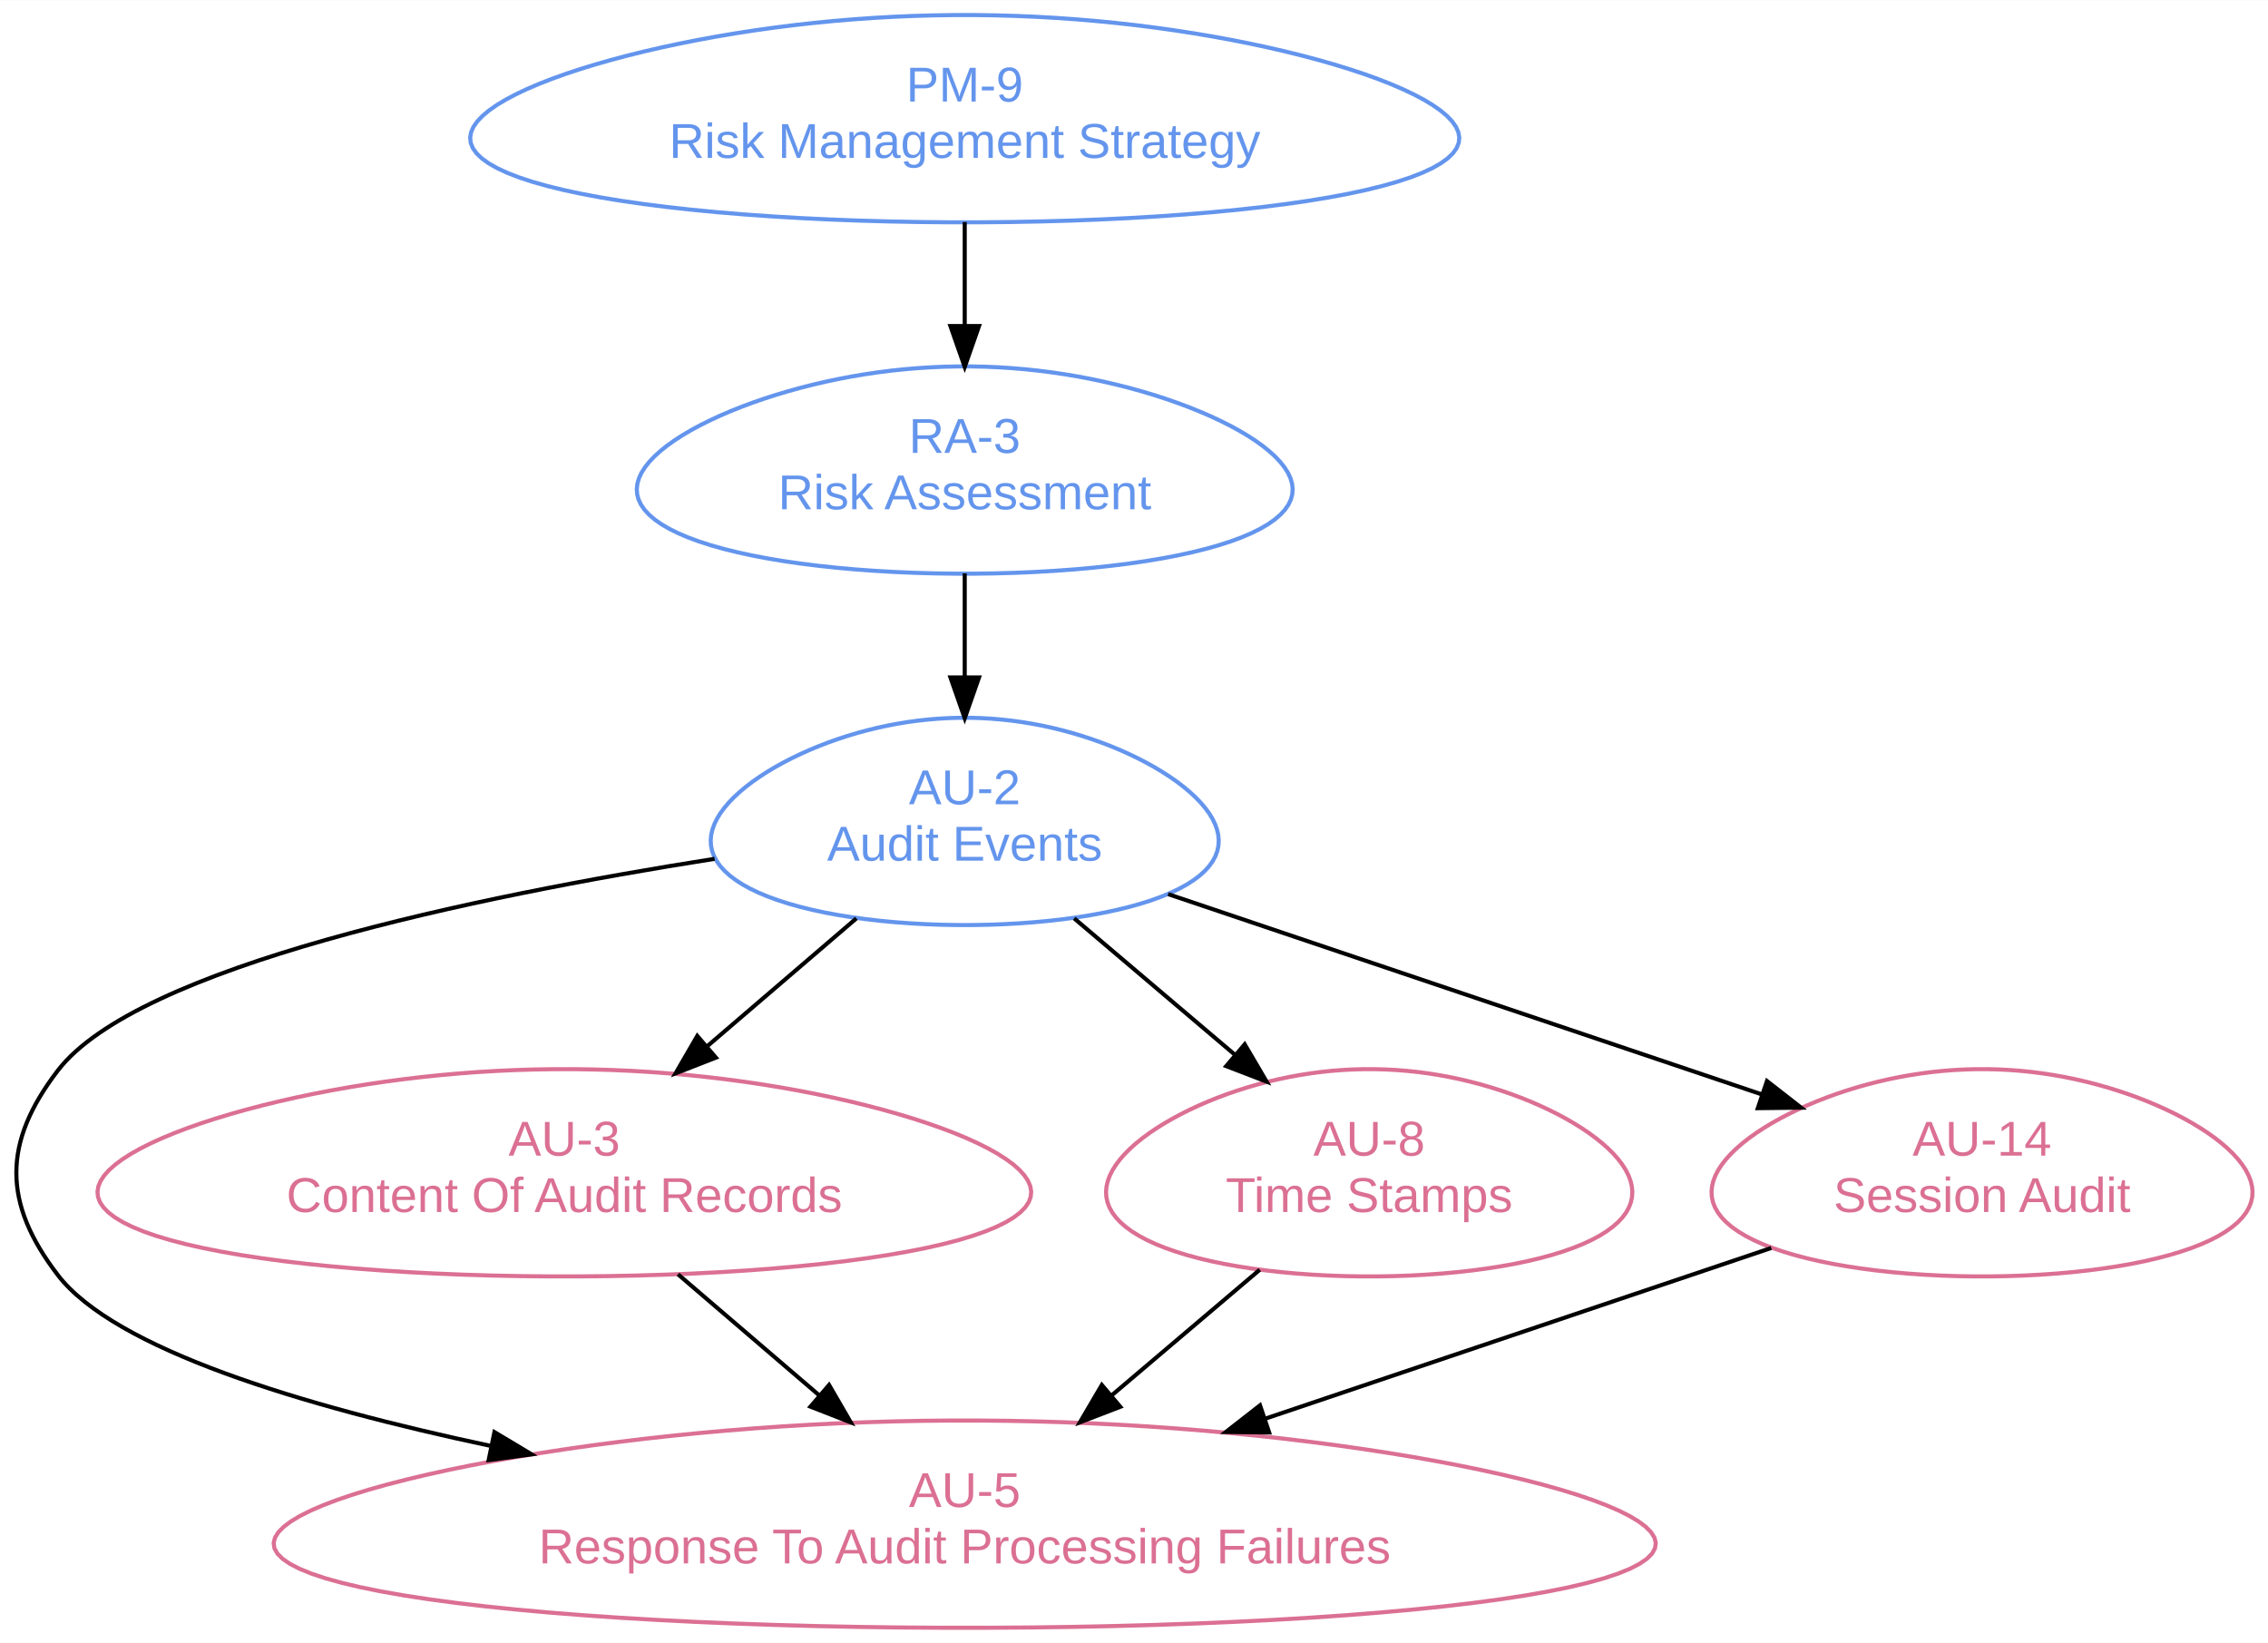
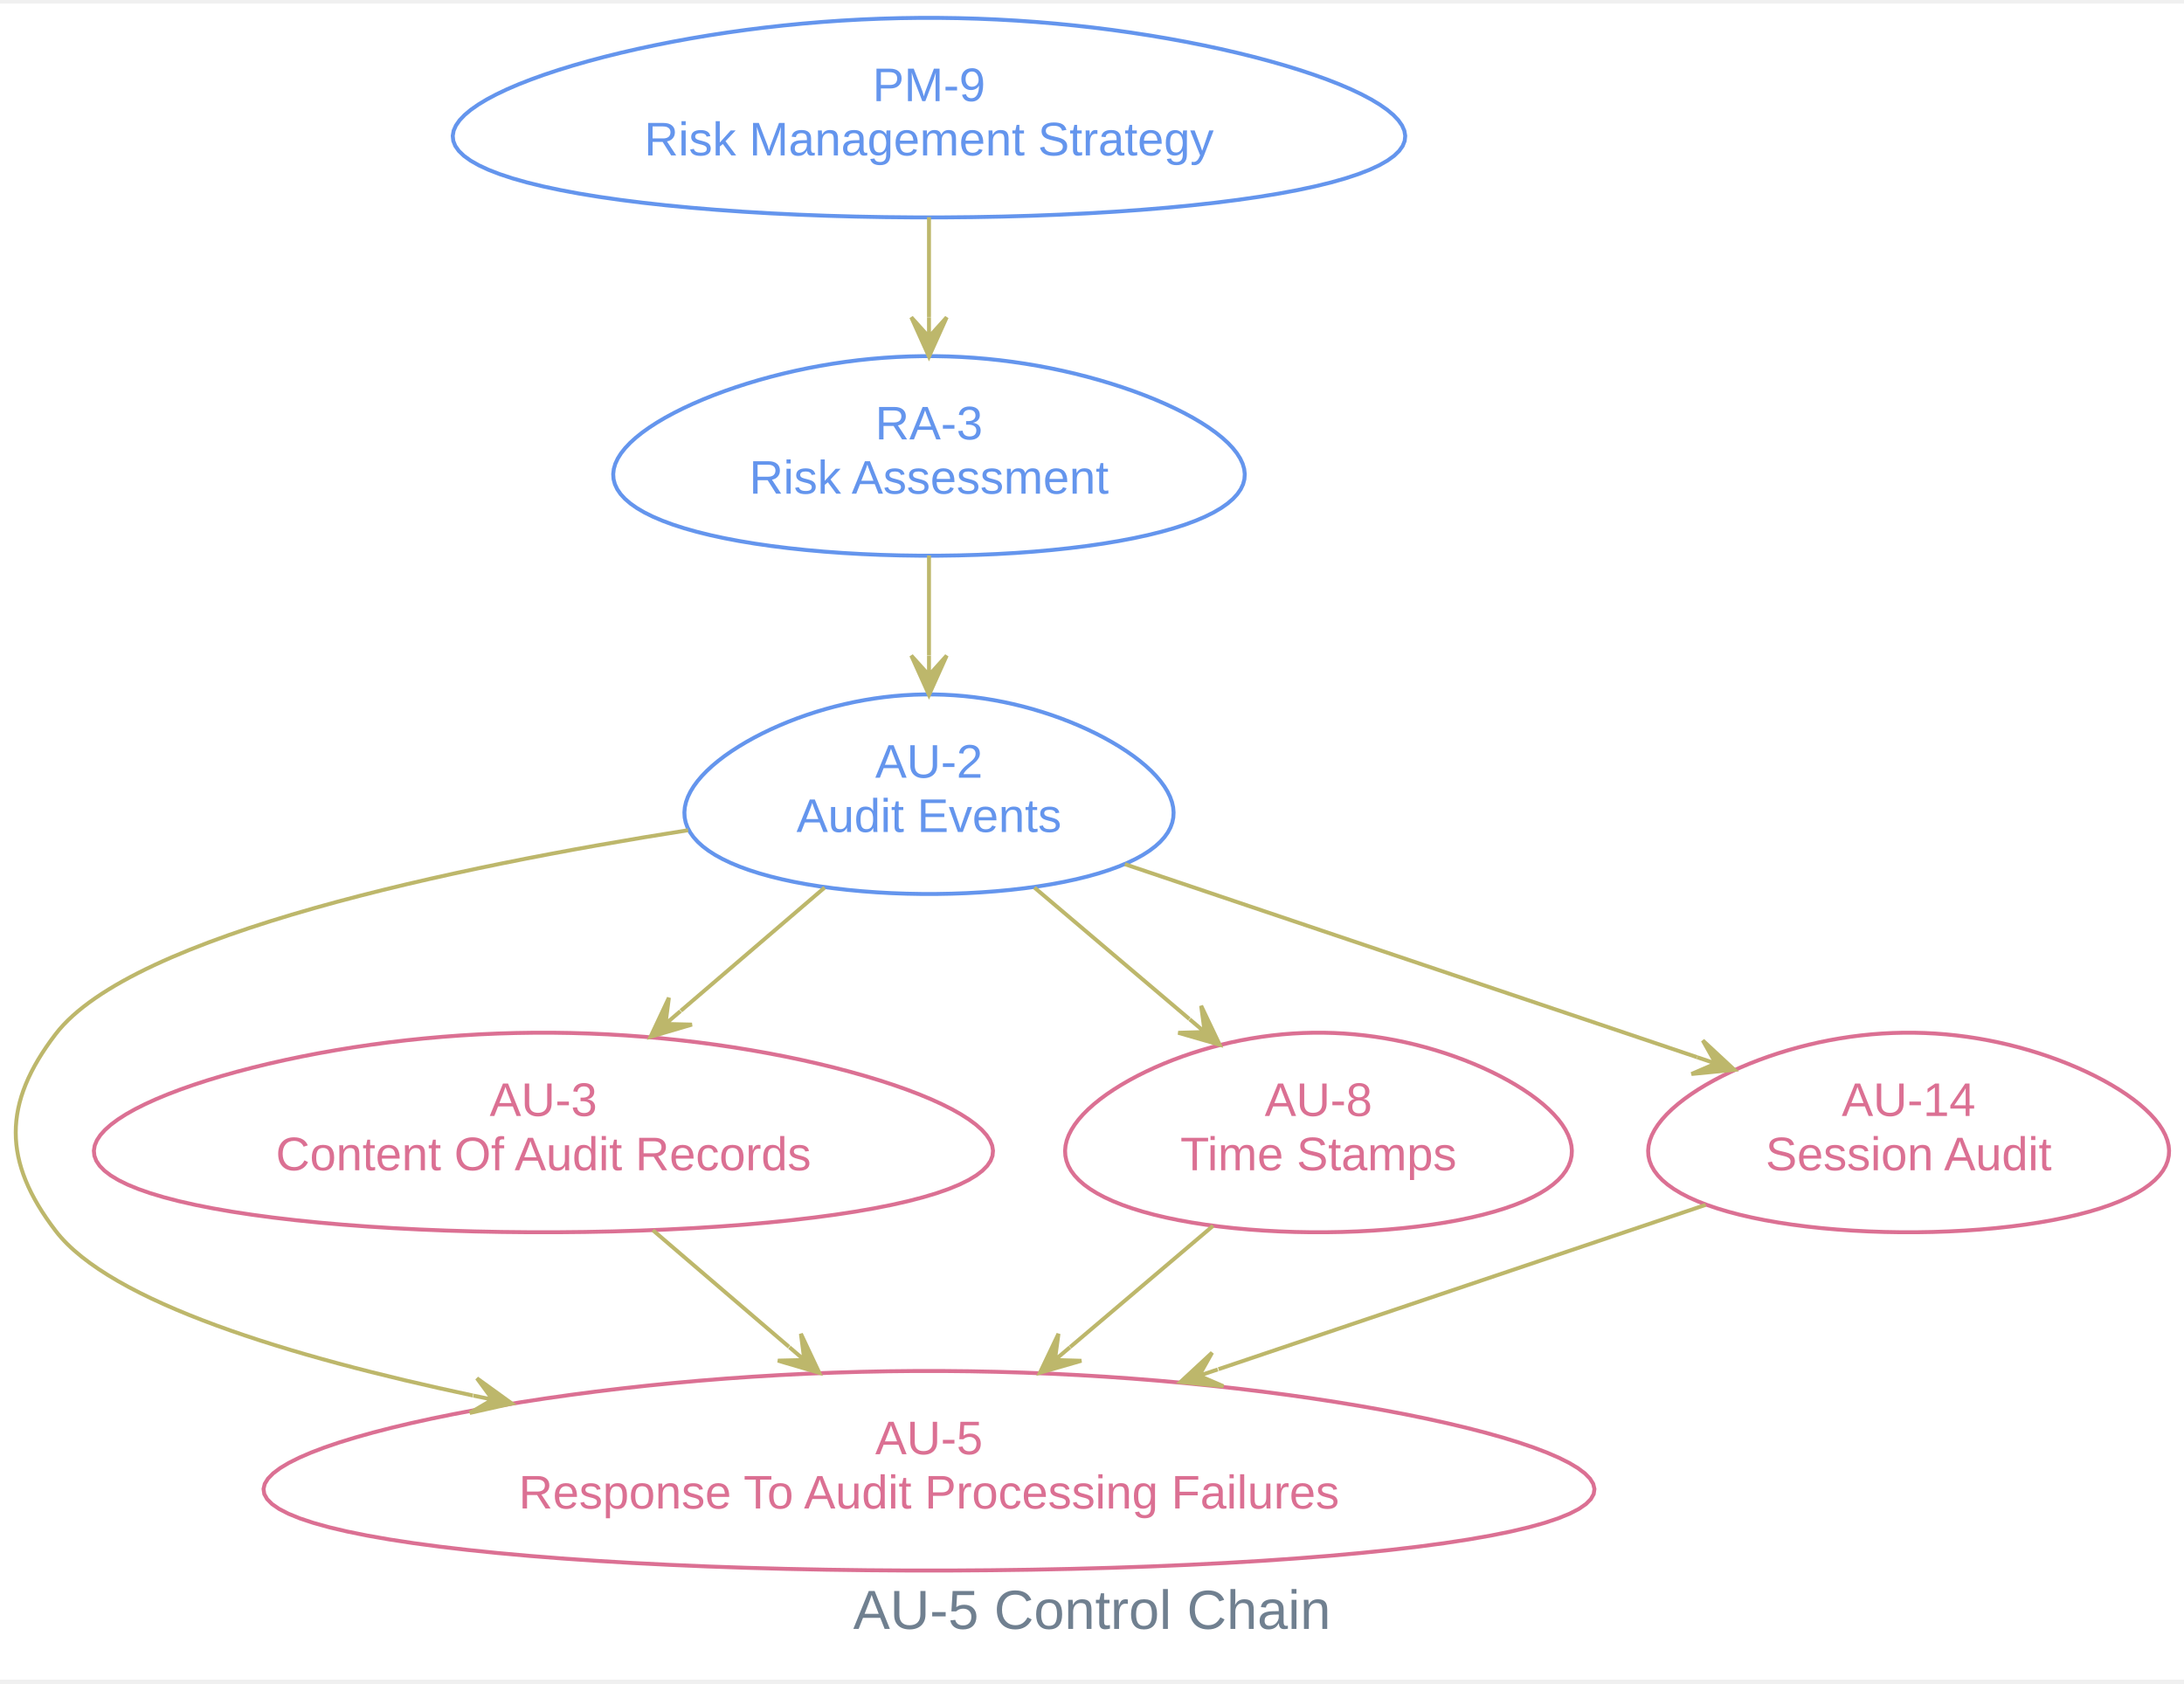
- <svg xmlns="http://www.w3.org/2000/svg" xmlns:xlink="http://www.w3.org/1999/xlink" width="555pt" height="402pt" viewBox="0.00 0.00 555.13 402.00">
-   <g id="graph0" class="graph" transform="scale(1 1) rotate(0) translate(4 398)">
-     <polygon fill="white" stroke="none" points="-4,4 -4,-398 551.132,-398 551.132,4 -4,4" />
+ <svg xmlns="http://www.w3.org/2000/svg" xmlns:xlink="http://www.w3.org/1999/xlink" width="144pt" height="111pt" viewBox="0.00 0.00 144.00 110.53">
+   <g id="graph0" class="graph" transform="scale(0.259398 0.259398) rotate(0) translate(4 422.099)">
+     <polygon fill="white" stroke="none" points="-4,4 -4,-422.099 551.132,-422.099 551.132,4 -4,4" />
+     <text text-anchor="middle" x="273.566" y="-8.899" font-family="Arial" font-size="14.00" fill="slategray">AU-5 Control Chain</text>
    <g id="node1" class="node">
      <g id="a_node1">
        <a xlink:href="/control?id=AU-5" xlink:title="(AU-5) Response To Audit Processing Failures">
-           <polygon fill="none" stroke="palevioletred" points="247.784,0.292 258.147,0.153 268.403,-0.055 278.51,-0.331 288.427,-0.675 298.114,-1.085 307.533,-1.561 316.648,-2.101 325.423,-2.704 333.826,-3.369 341.828,-4.092 349.399,-4.873 356.515,-5.709 363.153,-6.597 369.294,-7.536 374.921,-8.524 380.02,-9.556 384.579,-10.63 388.591,-11.744 392.051,-12.895 394.957,-14.078 397.309,-15.291 399.11,-16.531 400.366,-17.794 401.085,-19.078 401.279,-20.377 400.959,-21.689 400.141,-23.009 398.84,-24.336 397.076,-25.664 394.866,-26.991 392.233,-28.311 389.196,-29.623 385.778,-30.922 382.002,-32.206 377.891,-33.469 373.467,-34.709 368.754,-35.922 363.774,-37.105 358.55,-38.256 353.102,-39.37 347.452,-40.444 341.62,-41.477 335.624,-42.464 329.483,-43.403 323.214,-44.291 316.831,-45.127 310.35,-45.908 303.785,-46.631 297.146,-47.295 290.445,-47.898 283.692,-48.439 276.895,-48.915 270.063,-49.325 263.203,-49.669 256.32,-49.945 249.421,-50.153 242.51,-50.292 235.592,-50.361 228.672,-50.361 221.754,-50.292 214.843,-50.153 207.943,-49.945 201.061,-49.669 194.2,-49.325 187.368,-48.915 180.572,-48.439 173.818,-47.898 167.118,-47.295 160.479,-46.631 153.913,-45.908 147.432,-45.127 141.05,-44.291 134.78,-43.403 128.639,-42.464 122.644,-41.477 116.812,-40.444 111.162,-39.37 105.714,-38.256 100.489,-37.105 95.509,-35.922 90.796,-34.709 86.373,-33.469 82.261,-32.206 78.485,-30.922 75.068,-29.623 72.031,-28.311 69.397,-26.991 67.188,-25.664 65.423,-24.336 64.123,-23.009 63.304,-21.689 62.985,-20.377 63.178,-19.078 63.898,-17.794 65.154,-16.531 66.955,-15.291 69.306,-14.078 72.212,-12.895 75.672,-11.744 79.684,-10.63 84.244,-9.556 89.342,-8.524 94.969,-7.536 101.11,-6.597 107.748,-5.709 114.864,-4.873 122.436,-4.092 130.437,-3.369 138.84,-2.704 147.616,-2.101 156.73,-1.561 166.149,-1.085 175.837,-0.675 185.753,-0.331 195.86,-0.055 206.116,0.153 216.479,0.292 226.907,0.361 237.356,0.361 247.784,0.292" />
-           <text text-anchor="middle" x="232.132" y="-29.199" font-family="arial" font-size="12.00" fill="palevioletred">AU-5</text>
-           <text text-anchor="middle" x="232.132" y="-15.4" font-family="arial" font-size="12.00" fill="palevioletred">Response To Audit Processing Failures</text>
+           <polygon fill="none" stroke="palevioletred" points="247.784,-23.807 258.147,-23.946 268.403,-24.154 278.51,-24.43 288.427,-24.773 298.114,-25.184 307.533,-25.66 316.648,-26.2 325.423,-26.803 333.826,-27.467 341.828,-28.191 349.399,-28.971 356.515,-29.807 363.153,-30.696 369.294,-31.635 374.921,-32.622 380.02,-33.654 384.579,-34.729 388.591,-35.843 392.051,-36.993 394.957,-38.177 397.309,-39.39 399.11,-40.63 400.366,-41.893 401.085,-43.176 401.279,-44.475 400.959,-45.787 400.141,-47.108 398.84,-48.434 397.076,-49.763 394.866,-51.089 392.233,-52.41 389.196,-53.722 385.778,-55.021 382.002,-56.304 377.891,-57.567 373.467,-58.807 368.754,-60.021 363.774,-61.204 358.55,-62.354 353.102,-63.468 347.452,-64.543 341.62,-65.575 335.624,-66.562 329.483,-67.501 323.214,-68.39 316.831,-69.226 310.35,-70.007 303.785,-70.73 297.146,-71.394 290.445,-71.997 283.692,-72.537 276.895,-73.013 270.063,-73.424 263.203,-73.768 256.32,-74.044 249.421,-74.251 242.51,-74.39 235.592,-74.46 228.672,-74.46 221.754,-74.39 214.843,-74.251 207.943,-74.044 201.061,-73.768 194.2,-73.424 187.368,-73.013 180.572,-72.537 173.818,-71.997 167.118,-71.394 160.479,-70.73 153.913,-70.007 147.432,-69.226 141.05,-68.39 134.78,-67.501 128.639,-66.562 122.644,-65.575 116.812,-64.543 111.162,-63.468 105.714,-62.354 100.489,-61.204 95.509,-60.021 90.796,-58.807 86.373,-57.567 82.261,-56.304 78.485,-55.021 75.068,-53.722 72.031,-52.41 69.397,-51.089 67.188,-49.763 65.423,-48.434 64.123,-47.108 63.304,-45.787 62.985,-44.475 63.178,-43.176 63.898,-41.893 65.154,-40.63 66.955,-39.39 69.306,-38.177 72.212,-36.993 75.672,-35.843 79.684,-34.729 84.244,-33.654 89.342,-32.622 94.969,-31.635 101.11,-30.696 107.748,-29.807 114.864,-28.971 122.436,-28.191 130.437,-27.467 138.84,-26.803 147.616,-26.2 156.73,-25.66 166.149,-25.184 175.837,-24.773 185.753,-24.43 195.86,-24.154 206.116,-23.946 216.479,-23.807 226.907,-23.737 237.356,-23.737 247.784,-23.807" />
+           <text text-anchor="middle" x="232.132" y="-53.297" font-family="arial" font-size="12.00" fill="palevioletred">AU-5</text>
+           <text text-anchor="middle" x="232.132" y="-39.499" font-family="arial" font-size="12.00" fill="palevioletred">Response To Audit Processing Failures</text>
        </a>
      </g>
    </g>
    <g id="node2" class="node">
      <g id="a_node2">
        <a xlink:href="/control?id=AU-2" xlink:title="(AU-2) Audit Events">
-           <polygon fill="none" stroke="cornflowerblue" points="237.885,-171.708 241.694,-171.847 245.464,-172.055 249.179,-172.331 252.824,-172.675 256.385,-173.085 259.847,-173.561 263.197,-174.101 266.422,-174.704 269.511,-175.369 272.452,-176.092 275.235,-176.873 277.851,-177.709 280.291,-178.597 282.548,-179.536 284.616,-180.524 286.49,-181.556 288.166,-182.63 289.641,-183.744 290.913,-184.895 291.981,-186.078 292.845,-187.291 293.507,-188.531 293.969,-189.795 294.233,-191.078 294.304,-192.377 294.187,-193.689 293.886,-195.009 293.408,-196.336 292.76,-197.664 291.948,-198.991 290.979,-200.311 289.863,-201.623 288.607,-202.922 287.219,-204.205 285.708,-205.469 284.082,-206.709 282.35,-207.922 280.519,-209.105 278.599,-210.256 276.596,-211.37 274.52,-212.444 272.376,-213.476 270.172,-214.464 267.915,-215.403 265.61,-216.291 263.264,-217.127 260.882,-217.908 258.469,-218.631 256.029,-219.296 253.566,-219.899 251.083,-220.439 248.585,-220.915 246.074,-221.325 243.552,-221.669 241.023,-221.945 238.487,-222.153 235.946,-222.292 233.403,-222.361 230.86,-222.361 228.317,-222.292 225.777,-222.153 223.241,-221.945 220.711,-221.669 218.189,-221.325 215.678,-220.915 213.18,-220.439 210.698,-219.899 208.235,-219.296 205.795,-218.631 203.381,-217.908 200.999,-217.127 198.653,-216.291 196.349,-215.403 194.091,-214.464 191.888,-213.476 189.744,-212.444 187.667,-211.37 185.665,-210.256 183.744,-209.105 181.914,-207.922 180.181,-206.709 178.556,-205.469 177.044,-204.205 175.656,-202.922 174.4,-201.623 173.284,-200.311 172.316,-198.991 171.504,-197.664 170.855,-196.336 170.377,-195.009 170.076,-193.689 169.959,-192.377 170.03,-191.078 170.295,-189.795 170.756,-188.531 171.418,-187.291 172.283,-186.078 173.351,-184.895 174.622,-183.744 176.097,-182.63 177.773,-181.556 179.647,-180.524 181.715,-179.536 183.973,-178.597 186.413,-177.709 189.028,-176.873 191.811,-176.092 194.752,-175.369 197.841,-174.704 201.066,-174.101 204.417,-173.561 207.879,-173.085 211.44,-172.675 215.085,-172.331 218.8,-172.055 222.569,-171.847 226.378,-171.708 230.211,-171.639 234.052,-171.639 237.885,-171.708" />
-           <text text-anchor="middle" x="232.132" y="-201.199" font-family="arial" font-size="12.00" fill="cornflowerblue">AU-2</text>
-           <text text-anchor="middle" x="232.132" y="-187.4" font-family="arial" font-size="12.00" fill="cornflowerblue">Audit Events</text>
+           <polygon fill="none" stroke="cornflowerblue" points="237.885,-195.807 241.694,-195.946 245.464,-196.154 249.179,-196.43 252.824,-196.773 256.385,-197.184 259.847,-197.66 263.197,-198.2 266.422,-198.803 269.511,-199.467 272.452,-200.191 275.235,-200.971 277.851,-201.807 280.291,-202.696 282.548,-203.635 284.616,-204.622 286.49,-205.654 288.166,-206.729 289.641,-207.843 290.913,-208.993 291.981,-210.177 292.845,-211.39 293.507,-212.63 293.969,-213.893 294.233,-215.176 294.304,-216.475 294.187,-217.787 293.886,-219.108 293.408,-220.435 292.76,-221.763 291.948,-223.089 290.979,-224.41 289.863,-225.722 288.607,-227.021 287.219,-228.304 285.708,-229.567 284.082,-230.807 282.35,-232.021 280.519,-233.204 278.599,-234.354 276.596,-235.468 274.52,-236.543 272.376,-237.575 270.172,-238.562 267.915,-239.501 265.61,-240.39 263.264,-241.226 260.882,-242.007 258.469,-242.73 256.029,-243.394 253.566,-243.997 251.083,-244.537 248.585,-245.013 246.074,-245.424 243.552,-245.768 241.023,-246.044 238.487,-246.252 235.946,-246.39 233.403,-246.46 230.86,-246.46 228.317,-246.39 225.777,-246.252 223.241,-246.044 220.711,-245.768 218.189,-245.424 215.678,-245.013 213.18,-244.537 210.698,-243.997 208.235,-243.394 205.795,-242.73 203.381,-242.007 200.999,-241.226 198.653,-240.39 196.349,-239.501 194.091,-238.562 191.888,-237.575 189.744,-236.543 187.667,-235.468 185.665,-234.354 183.744,-233.204 181.914,-232.021 180.181,-230.807 178.556,-229.567 177.044,-228.304 175.656,-227.021 174.4,-225.722 173.284,-224.41 172.316,-223.089 171.504,-221.763 170.855,-220.435 170.377,-219.108 170.076,-217.787 169.959,-216.475 170.03,-215.176 170.295,-213.893 170.756,-212.63 171.418,-211.39 172.283,-210.177 173.351,-208.993 174.622,-207.843 176.097,-206.729 177.773,-205.654 179.647,-204.622 181.715,-203.635 183.973,-202.696 186.413,-201.807 189.028,-200.971 191.811,-200.191 194.752,-199.467 197.841,-198.803 201.066,-198.2 204.417,-197.66 207.879,-197.184 211.44,-196.773 215.085,-196.43 218.8,-196.154 222.569,-195.946 226.378,-195.807 230.211,-195.737 234.052,-195.737 237.885,-195.807" />
+           <text text-anchor="middle" x="232.132" y="-225.297" font-family="arial" font-size="12.00" fill="cornflowerblue">AU-2</text>
+           <text text-anchor="middle" x="232.132" y="-211.499" font-family="arial" font-size="12.00" fill="cornflowerblue">Audit Events</text>
        </a>
      </g>
    </g>
    <g id="edge1" class="edge">
-       <path fill="none" stroke="black" d="M170.904,-187.844C112.181,-178.618 29.639,-161.479 10.132,-136 -3.377,-118.355 -3.377,-103.645 10.132,-86 24.01,-67.873 69.794,-53.967 116.207,-44.129" />
-       <polygon fill="black" stroke="black" points="117.02,-47.535 126.11,-42.092 115.609,-40.679 117.02,-47.535" />
+       <path fill="none" stroke="darkkhaki" d="M170.904,-211.943C112.181,-202.717 29.639,-185.578 10.132,-160.099 -3.377,-142.454 -3.377,-127.743 10.132,-110.099 24.01,-91.971 69.794,-78.066 116.207,-68.228" />
+       <polygon fill="darkkhaki" stroke="darkkhaki" points="126.11,-66.19 117.222,-72.614 121.212,-67.198 116.315,-68.206 116.315,-68.206 116.315,-68.206 121.212,-67.198 115.408,-63.798 126.11,-66.19 126.11,-66.19" />
    </g>
    <g id="node5" class="node">
      <g id="a_node5">
        <a xlink:href="/control?id=AU-3" xlink:title="(AU-3) Content Of Audit Records">
-           <polygon fill="none" stroke="palevioletred" points="144.706,-85.708 151.707,-85.847 158.636,-86.055 165.464,-86.331 172.163,-86.675 178.708,-87.085 185.071,-87.561 191.228,-88.102 197.157,-88.704 202.834,-89.369 208.239,-90.092 213.354,-90.873 218.162,-91.709 222.646,-92.597 226.795,-93.537 230.596,-94.523 234.041,-95.556 237.121,-96.63 239.832,-97.744 242.169,-98.894 244.132,-100.078 245.721,-101.291 246.937,-102.531 247.786,-103.795 248.272,-105.078 248.403,-106.377 248.187,-107.689 247.634,-109.009 246.756,-110.336 245.563,-111.664 244.071,-112.991 242.291,-114.311 240.24,-115.623 237.931,-116.922 235.38,-118.205 232.603,-119.469 229.614,-120.709 226.43,-121.922 223.066,-123.105 219.536,-124.256 215.856,-125.37 212.039,-126.444 208.099,-127.476 204.048,-128.464 199.9,-129.403 195.664,-130.291 191.352,-131.127 186.974,-131.908 182.538,-132.631 178.053,-133.296 173.527,-133.899 168.964,-134.439 164.373,-134.915 159.757,-135.325 155.123,-135.669 150.473,-135.945 145.812,-136.153 141.143,-136.292 136.469,-136.361 131.794,-136.361 127.121,-136.292 122.452,-136.153 117.791,-135.945 113.141,-135.669 108.506,-135.325 103.891,-134.915 99.299,-134.439 94.737,-133.899 90.21,-133.296 85.725,-132.631 81.289,-131.908 76.911,-131.127 72.599,-130.291 68.364,-129.403 64.215,-128.464 60.165,-127.476 56.225,-126.444 52.408,-125.37 48.727,-124.256 45.198,-123.105 41.833,-121.922 38.649,-120.709 35.661,-119.469 32.883,-118.205 30.332,-116.922 28.023,-115.623 25.972,-114.311 24.193,-112.991 22.7,-111.664 21.508,-110.336 20.629,-109.009 20.077,-107.689 19.861,-106.377 19.991,-105.078 20.477,-103.795 21.326,-102.531 22.543,-101.291 24.131,-100.078 26.094,-98.894 28.432,-97.744 31.142,-96.63 34.223,-95.556 37.667,-94.523 41.468,-93.537 45.617,-92.597 50.102,-91.709 54.909,-90.873 60.024,-90.092 65.43,-89.369 71.107,-88.704 77.035,-88.102 83.193,-87.561 89.556,-87.085 96.1,-86.675 102.8,-86.331 109.628,-86.055 116.556,-85.847 123.557,-85.708 130.602,-85.639 137.661,-85.639 144.706,-85.708" />
-           <text text-anchor="middle" x="134.132" y="-115.199" font-family="arial" font-size="12.00" fill="palevioletred">AU-3</text>
-           <text text-anchor="middle" x="134.132" y="-101.4" font-family="arial" font-size="12.00" fill="palevioletred">Content Of Audit Records</text>
+           <polygon fill="none" stroke="palevioletred" points="144.706,-109.807 151.707,-109.946 158.636,-110.154 165.464,-110.43 172.163,-110.773 178.708,-111.184 185.071,-111.66 191.228,-112.2 197.157,-112.803 202.834,-113.467 208.239,-114.191 213.354,-114.971 218.162,-115.807 222.646,-116.696 226.795,-117.635 230.596,-118.622 234.041,-119.654 237.121,-120.729 239.832,-121.843 242.169,-122.993 244.132,-124.177 245.721,-125.39 246.937,-126.63 247.786,-127.893 248.272,-129.176 248.403,-130.475 248.187,-131.787 247.634,-133.108 246.756,-134.435 245.563,-135.763 244.071,-137.089 242.291,-138.41 240.24,-139.722 237.931,-141.021 235.38,-142.304 232.603,-143.567 229.614,-144.807 226.43,-146.021 223.066,-147.204 219.536,-148.354 215.856,-149.468 212.039,-150.543 208.099,-151.575 204.048,-152.562 199.9,-153.501 195.664,-154.39 191.352,-155.226 186.974,-156.007 182.538,-156.73 178.053,-157.394 173.527,-157.997 168.964,-158.537 164.373,-159.013 159.757,-159.424 155.123,-159.768 150.473,-160.044 145.812,-160.252 141.143,-160.39 136.469,-160.46 131.794,-160.46 127.121,-160.39 122.452,-160.252 117.791,-160.044 113.141,-159.768 108.506,-159.424 103.891,-159.013 99.299,-158.537 94.737,-157.997 90.21,-157.394 85.725,-156.73 81.289,-156.007 76.911,-155.226 72.599,-154.39 68.364,-153.501 64.215,-152.562 60.165,-151.575 56.225,-150.543 52.408,-149.468 48.727,-148.354 45.198,-147.204 41.833,-146.021 38.649,-144.807 35.661,-143.567 32.883,-142.304 30.332,-141.021 28.023,-139.722 25.972,-138.41 24.193,-137.089 22.7,-135.763 21.508,-134.435 20.629,-133.108 20.077,-131.787 19.861,-130.475 19.991,-129.176 20.477,-127.893 21.326,-126.63 22.543,-125.39 24.131,-124.177 26.094,-122.993 28.432,-121.843 31.142,-120.729 34.223,-119.654 37.667,-118.622 41.468,-117.635 45.617,-116.696 50.102,-115.807 54.909,-114.971 60.024,-114.191 65.43,-113.467 71.107,-112.803 77.035,-112.2 83.193,-111.66 89.556,-111.184 96.1,-110.773 102.8,-110.43 109.628,-110.154 116.556,-109.946 123.557,-109.807 130.602,-109.737 137.661,-109.737 144.706,-109.807" />
+           <text text-anchor="middle" x="134.132" y="-139.297" font-family="arial" font-size="12.00" fill="palevioletred">AU-3</text>
+           <text text-anchor="middle" x="134.132" y="-125.499" font-family="arial" font-size="12.00" fill="palevioletred">Content Of Audit Records</text>
        </a>
      </g>
    </g>
    <g id="edge7" class="edge">
-       <path fill="none" stroke="black" d="M205.611,-173.268C194.358,-163.623 181.086,-152.247 169.052,-141.931" />
-       <polygon fill="black" stroke="black" points="171.226,-139.186 161.356,-135.335 166.671,-144.5 171.226,-139.186" />
+       <path fill="none" stroke="darkkhaki" d="M205.611,-197.367C194.358,-187.722 181.086,-176.345 169.052,-166.03" />
+       <polygon fill="darkkhaki" stroke="darkkhaki" points="161.356,-159.434 171.877,-162.525 165.152,-162.688 168.949,-165.942 168.949,-165.942 168.949,-165.942 165.152,-162.688 166.02,-169.358 161.356,-159.434 161.356,-159.434" />
    </g>
    <g id="node6" class="node">
      <g id="a_node6">
        <a xlink:href="/control?id=AU-8" xlink:title="(AU-8) Time Stamps">
-           <polygon fill="none" stroke="palevioletred" points="337.092,-85.708 341.038,-85.847 344.943,-86.055 348.792,-86.331 352.568,-86.675 356.256,-87.085 359.843,-87.561 363.314,-88.102 366.655,-88.704 369.855,-89.369 372.902,-90.092 375.785,-90.873 378.494,-91.709 381.022,-92.597 383.36,-93.537 385.503,-94.523 387.444,-95.556 389.18,-96.63 390.708,-97.744 392.026,-98.894 393.132,-100.078 394.027,-101.291 394.713,-102.531 395.192,-103.795 395.466,-105.078 395.539,-106.377 395.418,-107.689 395.106,-109.009 394.611,-110.336 393.939,-111.664 393.098,-112.991 392.095,-114.311 390.938,-115.623 389.637,-116.922 388.199,-118.205 386.634,-119.469 384.949,-120.709 383.155,-121.922 381.258,-123.105 379.269,-124.256 377.195,-125.37 375.043,-126.444 372.822,-127.476 370.539,-128.464 368.201,-129.403 365.814,-130.291 363.383,-131.127 360.916,-131.908 358.416,-132.631 355.888,-133.296 353.336,-133.899 350.765,-134.439 348.177,-134.915 345.575,-135.325 342.963,-135.669 340.342,-135.945 337.715,-136.153 335.083,-136.292 332.449,-136.361 329.814,-136.361 327.18,-136.292 324.548,-136.153 321.921,-135.945 319.3,-135.669 316.688,-135.325 314.087,-134.915 311.499,-134.439 308.927,-133.899 306.376,-133.296 303.848,-132.631 301.348,-131.908 298.88,-131.127 296.45,-130.291 294.062,-129.403 291.724,-128.464 289.441,-127.476 287.22,-126.444 285.069,-125.37 282.995,-124.256 281.005,-123.105 279.109,-121.922 277.314,-120.709 275.63,-119.469 274.064,-118.205 272.626,-116.922 271.325,-115.623 270.169,-114.311 269.166,-112.991 268.325,-111.664 267.653,-110.336 267.157,-109.009 266.846,-107.689 266.724,-106.377 266.798,-105.078 267.072,-103.795 267.55,-102.531 268.236,-101.291 269.131,-100.078 270.238,-98.894 271.555,-97.744 273.083,-96.63 274.819,-95.556 276.761,-94.523 278.903,-93.537 281.241,-92.597 283.769,-91.709 286.479,-90.873 289.362,-90.092 292.409,-89.369 295.608,-88.704 298.95,-88.102 302.42,-87.561 306.007,-87.085 309.696,-86.675 313.472,-86.331 317.32,-86.055 321.226,-85.847 325.172,-85.708 329.142,-85.639 333.121,-85.639 337.092,-85.708" />
-           <text text-anchor="middle" x="331.132" y="-115.199" font-family="arial" font-size="12.00" fill="palevioletred">AU-8</text>
-           <text text-anchor="middle" x="331.132" y="-101.4" font-family="arial" font-size="12.00" fill="palevioletred">Time Stamps</text>
+           <polygon fill="none" stroke="palevioletred" points="337.092,-109.807 341.038,-109.946 344.943,-110.154 348.792,-110.43 352.568,-110.773 356.256,-111.184 359.843,-111.66 363.314,-112.2 366.655,-112.803 369.855,-113.467 372.902,-114.191 375.785,-114.971 378.494,-115.807 381.022,-116.696 383.36,-117.635 385.503,-118.622 387.444,-119.654 389.18,-120.729 390.708,-121.843 392.026,-122.993 393.132,-124.177 394.027,-125.39 394.713,-126.63 395.192,-127.893 395.466,-129.176 395.539,-130.475 395.418,-131.787 395.106,-133.108 394.611,-134.435 393.939,-135.763 393.098,-137.089 392.095,-138.41 390.938,-139.722 389.637,-141.021 388.199,-142.304 386.634,-143.567 384.949,-144.807 383.155,-146.021 381.258,-147.204 379.269,-148.354 377.195,-149.468 375.043,-150.543 372.822,-151.575 370.539,-152.562 368.201,-153.501 365.814,-154.39 363.383,-155.226 360.916,-156.007 358.416,-156.73 355.888,-157.394 353.336,-157.997 350.765,-158.537 348.177,-159.013 345.575,-159.424 342.963,-159.768 340.342,-160.044 337.715,-160.252 335.083,-160.39 332.449,-160.46 329.814,-160.46 327.18,-160.39 324.548,-160.252 321.921,-160.044 319.3,-159.768 316.688,-159.424 314.087,-159.013 311.499,-158.537 308.927,-157.997 306.376,-157.394 303.848,-156.73 301.348,-156.007 298.88,-155.226 296.45,-154.39 294.062,-153.501 291.724,-152.562 289.441,-151.575 287.22,-150.543 285.069,-149.468 282.995,-148.354 281.005,-147.204 279.109,-146.021 277.314,-144.807 275.63,-143.567 274.064,-142.304 272.626,-141.021 271.325,-139.722 270.169,-138.41 269.166,-137.089 268.325,-135.763 267.653,-134.435 267.157,-133.108 266.846,-131.787 266.724,-130.475 266.798,-129.176 267.072,-127.893 267.55,-126.63 268.236,-125.39 269.131,-124.177 270.238,-122.993 271.555,-121.843 273.083,-120.729 274.819,-119.654 276.761,-118.622 278.903,-117.635 281.241,-116.696 283.769,-115.807 286.479,-114.971 289.362,-114.191 292.409,-113.467 295.608,-112.803 298.95,-112.2 302.42,-111.66 306.007,-111.184 309.696,-110.773 313.472,-110.43 317.32,-110.154 321.226,-109.946 325.172,-109.807 329.142,-109.737 333.121,-109.737 337.092,-109.807" />
+           <text text-anchor="middle" x="331.132" y="-139.297" font-family="arial" font-size="12.00" fill="palevioletred">AU-8</text>
+           <text text-anchor="middle" x="331.132" y="-125.499" font-family="arial" font-size="12.00" fill="palevioletred">Time Stamps</text>
        </a>
      </g>
    </g>
    <g id="edge8" class="edge">
-       <path fill="none" stroke="black" d="M258.923,-173.268C271.063,-162.968 285.529,-150.693 298.314,-139.845" />
-       <polygon fill="black" stroke="black" points="300.661,-142.444 306.022,-133.305 296.132,-137.106 300.661,-142.444" />
+       <path fill="none" stroke="darkkhaki" d="M258.923,-197.367C271.063,-187.066 285.529,-174.792 298.314,-163.944" />
+       <polygon fill="darkkhaki" stroke="darkkhaki" points="306.022,-157.404 301.308,-167.305 302.209,-160.639 298.397,-163.874 298.397,-163.874 298.397,-163.874 302.209,-160.639 295.485,-160.442 306.022,-157.404 306.022,-157.404" />
    </g>
    <g id="node7" class="node">
      <g id="a_node7">
        <a xlink:href="/control?id=AU-14" xlink:title="(AU-14) Session Audit">
-           <polygon fill="none" stroke="palevioletred" points="487.258,-85.708 491.315,-85.847 495.329,-86.055 499.285,-86.331 503.167,-86.675 506.959,-87.085 510.646,-87.561 514.213,-88.102 517.648,-88.704 520.938,-89.369 524.069,-90.092 527.033,-90.873 529.818,-91.709 532.417,-92.597 534.821,-93.537 537.023,-94.523 539.019,-95.556 540.803,-96.63 542.374,-97.744 543.728,-98.894 544.866,-100.078 545.786,-101.291 546.491,-102.531 546.983,-103.795 547.264,-105.078 547.34,-106.377 547.215,-107.689 546.895,-109.009 546.386,-110.336 545.695,-111.664 544.83,-112.991 543.799,-114.311 542.611,-115.623 541.273,-116.922 539.795,-118.205 538.185,-119.469 536.454,-120.709 534.609,-121.922 532.66,-123.105 530.615,-124.256 528.482,-125.37 526.271,-126.444 523.988,-127.476 521.641,-128.464 519.237,-129.403 516.783,-130.291 514.285,-131.127 511.748,-131.908 509.178,-132.631 506.58,-133.296 503.957,-133.899 501.314,-134.439 498.653,-134.915 495.979,-135.325 493.294,-135.669 490.6,-135.945 487.899,-136.153 485.194,-136.292 482.486,-136.361 479.777,-136.361 477.07,-136.292 474.364,-136.153 471.664,-135.945 468.97,-135.669 466.284,-135.325 463.61,-134.915 460.95,-134.439 458.306,-133.899 455.684,-133.296 453.085,-132.631 450.515,-131.908 447.978,-131.127 445.48,-130.291 443.026,-129.403 440.622,-128.464 438.275,-127.476 435.993,-126.444 433.781,-125.37 431.649,-124.256 429.604,-123.105 427.654,-121.922 425.809,-120.709 424.078,-119.469 422.469,-118.205 420.991,-116.922 419.653,-115.623 418.464,-114.311 417.433,-112.991 416.568,-111.664 415.878,-110.336 415.369,-109.009 415.048,-107.689 414.923,-106.377 414.999,-105.078 415.281,-103.795 415.772,-102.531 416.477,-101.291 417.398,-100.078 418.535,-98.894 419.89,-97.744 421.46,-96.63 423.245,-95.556 425.24,-94.523 427.443,-93.537 429.847,-92.597 432.445,-91.709 435.23,-90.873 438.194,-90.092 441.326,-89.369 444.615,-88.704 448.05,-88.102 451.618,-87.561 455.305,-87.085 459.096,-86.675 462.978,-86.331 466.934,-86.055 470.949,-85.847 475.005,-85.708 479.087,-85.639 483.177,-85.639 487.258,-85.708" />
-           <text text-anchor="middle" x="481.132" y="-115.199" font-family="arial" font-size="12.00" fill="palevioletred">AU-14</text>
-           <text text-anchor="middle" x="481.132" y="-101.4" font-family="arial" font-size="12.00" fill="palevioletred">Session Audit</text>
+           <polygon fill="none" stroke="palevioletred" points="487.258,-109.807 491.315,-109.946 495.329,-110.154 499.285,-110.43 503.167,-110.773 506.959,-111.184 510.646,-111.66 514.213,-112.2 517.648,-112.803 520.938,-113.467 524.069,-114.191 527.033,-114.971 529.818,-115.807 532.417,-116.696 534.821,-117.635 537.023,-118.622 539.019,-119.654 540.803,-120.729 542.374,-121.843 543.728,-122.993 544.866,-124.177 545.786,-125.39 546.491,-126.63 546.983,-127.893 547.264,-129.176 547.34,-130.475 547.215,-131.787 546.895,-133.108 546.386,-134.435 545.695,-135.763 544.83,-137.089 543.799,-138.41 542.611,-139.722 541.273,-141.021 539.795,-142.304 538.185,-143.567 536.454,-144.807 534.609,-146.021 532.66,-147.204 530.615,-148.354 528.482,-149.468 526.271,-150.543 523.988,-151.575 521.641,-152.562 519.237,-153.501 516.783,-154.39 514.285,-155.226 511.748,-156.007 509.178,-156.73 506.58,-157.394 503.957,-157.997 501.314,-158.537 498.653,-159.013 495.979,-159.424 493.294,-159.768 490.6,-160.044 487.899,-160.252 485.194,-160.39 482.486,-160.46 479.777,-160.46 477.07,-160.39 474.364,-160.252 471.664,-160.044 468.97,-159.768 466.284,-159.424 463.61,-159.013 460.95,-158.537 458.306,-157.997 455.684,-157.394 453.085,-156.73 450.515,-156.007 447.978,-155.226 445.48,-154.39 443.026,-153.501 440.622,-152.562 438.275,-151.575 435.993,-150.543 433.781,-149.468 431.649,-148.354 429.604,-147.204 427.654,-146.021 425.809,-144.807 424.078,-143.567 422.469,-142.304 420.991,-141.021 419.653,-139.722 418.464,-138.41 417.433,-137.089 416.568,-135.763 415.878,-134.435 415.369,-133.108 415.048,-131.787 414.923,-130.475 414.999,-129.176 415.281,-127.893 415.772,-126.63 416.477,-125.39 417.398,-124.177 418.535,-122.993 419.89,-121.843 421.46,-120.729 423.245,-119.654 425.24,-118.622 427.443,-117.635 429.847,-116.696 432.445,-115.807 435.23,-114.971 438.194,-114.191 441.326,-113.467 444.615,-112.803 448.05,-112.2 451.618,-111.66 455.305,-111.184 459.096,-110.773 462.978,-110.43 466.934,-110.154 470.949,-109.946 475.005,-109.807 479.087,-109.737 483.177,-109.737 487.258,-109.807" />
+           <text text-anchor="middle" x="481.132" y="-139.297" font-family="arial" font-size="12.00" fill="palevioletred">AU-14</text>
+           <text text-anchor="middle" x="481.132" y="-125.499" font-family="arial" font-size="12.00" fill="palevioletred">Session Audit</text>
        </a>
      </g>
    </g>
    <g id="edge9" class="edge">
-       <path fill="none" stroke="black" d="M281.922,-179.203C324.012,-165.004 384.18,-144.707 427.361,-130.139" />
-       <polygon fill="black" stroke="black" points="428.495,-133.451 436.852,-126.938 426.258,-126.818 428.495,-133.451" />
+       <path fill="none" stroke="darkkhaki" d="M281.922,-203.302C324.012,-189.103 384.18,-168.805 427.361,-154.238" />
+       <polygon fill="darkkhaki" stroke="darkkhaki" points="436.852,-151.036 428.815,-158.497 432.114,-152.635 427.377,-154.233 427.377,-154.233 427.377,-154.233 432.114,-152.635 425.938,-149.969 436.852,-151.036 436.852,-151.036" />
    </g>
    <g id="node3" class="node">
      <g id="a_node3">
        <a xlink:href="/control?id=RA-3" xlink:title="(RA-3) Risk Assessment">
-           <polygon fill="none" stroke="cornflowerblue" points="239.559,-257.708 244.477,-257.847 249.344,-258.055 254.14,-258.331 258.846,-258.675 263.443,-259.085 267.913,-259.561 272.238,-260.101 276.402,-260.704 280.39,-261.369 284.187,-262.092 287.78,-262.873 291.157,-263.709 294.307,-264.597 297.221,-265.536 299.891,-266.524 302.311,-267.556 304.474,-268.63 306.378,-269.744 308.02,-270.895 309.399,-272.078 310.515,-273.291 311.37,-274.531 311.966,-275.795 312.307,-277.078 312.399,-278.377 312.247,-279.689 311.859,-281.009 311.242,-282.336 310.405,-283.664 309.356,-284.991 308.106,-286.311 306.665,-287.623 305.043,-288.922 303.252,-290.205 301.301,-291.469 299.201,-292.709 296.965,-293.922 294.602,-295.105 292.122,-296.256 289.537,-297.37 286.856,-298.444 284.088,-299.476 281.243,-300.464 278.329,-301.403 275.354,-302.291 272.325,-303.127 269.25,-303.908 266.134,-304.631 262.984,-305.296 259.804,-305.899 256.599,-306.439 253.374,-306.915 250.132,-307.325 246.876,-307.669 243.61,-307.945 240.336,-308.153 237.056,-308.292 233.774,-308.361 230.49,-308.361 227.207,-308.292 223.927,-308.153 220.653,-307.945 217.387,-307.669 214.132,-307.325 210.889,-306.915 207.664,-306.439 204.46,-305.899 201.28,-305.296 198.129,-304.631 195.014,-303.908 191.938,-303.127 188.91,-302.291 185.934,-301.403 183.02,-300.464 180.175,-299.476 177.407,-298.444 174.726,-297.37 172.141,-296.256 169.662,-295.105 167.299,-293.922 165.062,-292.709 162.963,-291.469 161.012,-290.205 159.22,-288.922 157.598,-287.623 156.157,-286.311 154.907,-284.991 153.859,-283.664 153.021,-282.336 152.404,-281.009 152.016,-279.689 151.864,-278.377 151.956,-277.078 152.298,-275.795 152.894,-274.531 153.748,-273.291 154.864,-272.078 156.243,-270.895 157.885,-269.744 159.789,-268.63 161.953,-267.556 164.372,-266.524 167.042,-265.536 169.956,-264.597 173.107,-263.709 176.483,-262.873 180.076,-262.092 183.873,-261.369 187.861,-260.704 192.025,-260.101 196.351,-259.561 200.82,-259.085 205.417,-258.675 210.123,-258.331 214.919,-258.055 219.786,-257.847 224.704,-257.708 229.652,-257.639 234.611,-257.639 239.559,-257.708" />
-           <text text-anchor="middle" x="232.132" y="-287.199" font-family="arial" font-size="12.00" fill="cornflowerblue">RA-3</text>
-           <text text-anchor="middle" x="232.132" y="-273.4" font-family="arial" font-size="12.00" fill="cornflowerblue">Risk Assessment</text>
+           <polygon fill="none" stroke="cornflowerblue" points="239.559,-281.807 244.477,-281.946 249.344,-282.154 254.14,-282.43 258.846,-282.773 263.443,-283.184 267.913,-283.66 272.238,-284.2 276.402,-284.803 280.39,-285.467 284.187,-286.191 287.78,-286.971 291.157,-287.807 294.307,-288.696 297.221,-289.635 299.891,-290.622 302.311,-291.654 304.474,-292.729 306.378,-293.843 308.02,-294.993 309.399,-296.177 310.515,-297.39 311.37,-298.63 311.966,-299.893 312.307,-301.176 312.399,-302.475 312.247,-303.787 311.859,-305.108 311.242,-306.435 310.405,-307.763 309.356,-309.089 308.106,-310.41 306.665,-311.722 305.043,-313.021 303.252,-314.304 301.301,-315.567 299.201,-316.807 296.965,-318.021 294.602,-319.204 292.122,-320.354 289.537,-321.468 286.856,-322.543 284.088,-323.575 281.243,-324.562 278.329,-325.501 275.354,-326.39 272.325,-327.226 269.25,-328.007 266.134,-328.73 262.984,-329.394 259.804,-329.997 256.599,-330.537 253.374,-331.013 250.132,-331.424 246.876,-331.768 243.61,-332.044 240.336,-332.252 237.056,-332.39 233.774,-332.46 230.49,-332.46 227.207,-332.39 223.927,-332.252 220.653,-332.044 217.387,-331.768 214.132,-331.424 210.889,-331.013 207.664,-330.537 204.46,-329.997 201.28,-329.394 198.129,-328.73 195.014,-328.007 191.938,-327.226 188.91,-326.39 185.934,-325.501 183.02,-324.562 180.175,-323.575 177.407,-322.543 174.726,-321.468 172.141,-320.354 169.662,-319.204 167.299,-318.021 165.062,-316.807 162.963,-315.567 161.012,-314.304 159.22,-313.021 157.598,-311.722 156.157,-310.41 154.907,-309.089 153.859,-307.763 153.021,-306.435 152.404,-305.108 152.016,-303.787 151.864,-302.475 151.956,-301.176 152.298,-299.893 152.894,-298.63 153.748,-297.39 154.864,-296.177 156.243,-294.993 157.885,-293.843 159.789,-292.729 161.953,-291.654 164.372,-290.622 167.042,-289.635 169.956,-288.696 173.107,-287.807 176.483,-286.971 180.076,-286.191 183.873,-285.467 187.861,-284.803 192.025,-284.2 196.351,-283.66 200.82,-283.184 205.417,-282.773 210.123,-282.43 214.919,-282.154 219.786,-281.946 224.704,-281.807 229.652,-281.737 234.611,-281.737 239.559,-281.807" />
+           <text text-anchor="middle" x="232.132" y="-311.297" font-family="arial" font-size="12.00" fill="cornflowerblue">RA-3</text>
+           <text text-anchor="middle" x="232.132" y="-297.499" font-family="arial" font-size="12.00" fill="cornflowerblue">Risk Assessment</text>
        </a>
      </g>
    </g>
    <g id="edge5" class="edge">
-       <path fill="none" stroke="black" d="M232.132,-257.704C232.132,-249.781 232.132,-240.829 232.132,-232.314" />
-       <polygon fill="black" stroke="black" points="235.632,-232.242 232.132,-222.242 228.632,-232.242 235.632,-232.242" />
+       <path fill="none" stroke="darkkhaki" d="M232.132,-281.802C232.132,-273.879 232.132,-264.928 232.132,-256.412" />
+       <polygon fill="darkkhaki" stroke="darkkhaki" points="232.132,-246.34 236.632,-256.34 232.132,-251.34 232.132,-256.34 232.132,-256.34 232.132,-256.34 232.132,-251.34 227.632,-256.34 232.132,-246.34 232.132,-246.34" />
    </g>
    <g id="node4" class="node">
      <g id="a_node4">
        <a xlink:href="/control?id=PM-9" xlink:title="(PM-9) Risk Management Strategy">
-           <polygon fill="none" stroke="cornflowerblue" points="243.334,-343.708 250.75,-343.847 258.09,-344.055 265.323,-344.331 272.42,-344.675 279.353,-345.085 286.094,-345.561 292.617,-346.101 298.897,-346.704 304.911,-347.369 310.638,-348.092 316.056,-348.873 321.149,-349.709 325.9,-350.597 330.295,-351.536 334.321,-352.524 337.97,-353.556 341.233,-354.63 344.105,-355.744 346.581,-356.895 348.66,-358.078 350.343,-359.291 351.632,-360.531 352.531,-361.795 353.046,-363.078 353.185,-364.377 352.956,-365.689 352.37,-367.009 351.44,-368.336 350.177,-369.664 348.596,-370.991 346.711,-372.311 344.537,-373.623 342.091,-374.922 339.389,-376.205 336.447,-377.469 333.281,-378.709 329.908,-379.922 326.344,-381.105 322.605,-382.256 318.706,-383.37 314.663,-384.444 310.489,-385.476 306.198,-386.464 301.803,-387.403 297.316,-388.291 292.748,-389.127 288.11,-389.908 283.411,-390.631 278.66,-391.296 273.865,-391.899 269.032,-392.439 264.168,-392.915 259.278,-393.325 254.368,-393.669 249.443,-393.945 244.505,-394.153 239.559,-394.292 234.608,-394.361 229.655,-394.361 224.705,-394.292 219.759,-394.153 214.821,-393.945 209.895,-393.669 204.985,-393.325 200.096,-392.915 195.232,-392.439 190.399,-391.899 185.603,-391.296 180.852,-390.631 176.153,-389.908 171.515,-389.127 166.947,-388.291 162.461,-387.403 158.066,-386.464 153.775,-385.476 149.601,-384.444 145.557,-383.37 141.659,-382.256 137.919,-381.105 134.355,-379.922 130.982,-378.709 127.817,-377.469 124.874,-376.205 122.172,-374.922 119.726,-373.623 117.553,-372.311 115.668,-370.991 114.087,-369.664 112.824,-368.336 111.893,-367.009 111.307,-365.689 111.079,-364.377 111.217,-363.078 111.732,-361.795 112.631,-360.531 113.92,-359.291 115.603,-358.078 117.682,-356.895 120.159,-355.744 123.03,-354.63 126.293,-353.556 129.942,-352.524 133.969,-351.536 138.364,-350.597 143.115,-349.709 148.207,-348.873 153.626,-348.092 159.352,-347.369 165.366,-346.704 171.646,-346.101 178.169,-345.561 184.91,-345.085 191.843,-344.675 198.94,-344.331 206.174,-344.055 213.513,-343.847 220.93,-343.708 228.393,-343.639 235.871,-343.639 243.334,-343.708" />
-           <text text-anchor="middle" x="232.132" y="-373.199" font-family="arial" font-size="12.00" fill="cornflowerblue">PM-9</text>
-           <text text-anchor="middle" x="232.132" y="-359.4" font-family="arial" font-size="12.00" fill="cornflowerblue">Risk Management Strategy</text>
+           <polygon fill="none" stroke="cornflowerblue" points="243.334,-367.807 250.75,-367.946 258.09,-368.154 265.323,-368.43 272.42,-368.773 279.353,-369.184 286.094,-369.66 292.617,-370.2 298.897,-370.803 304.911,-371.467 310.638,-372.191 316.056,-372.971 321.149,-373.807 325.9,-374.696 330.295,-375.635 334.321,-376.622 337.97,-377.654 341.233,-378.729 344.105,-379.843 346.581,-380.993 348.66,-382.177 350.343,-383.39 351.632,-384.63 352.531,-385.893 353.046,-387.176 353.185,-388.475 352.956,-389.787 352.37,-391.108 351.44,-392.435 350.177,-393.763 348.596,-395.089 346.711,-396.41 344.537,-397.722 342.091,-399.021 339.389,-400.304 336.447,-401.567 333.281,-402.807 329.908,-404.021 326.344,-405.204 322.605,-406.354 318.706,-407.468 314.663,-408.543 310.489,-409.575 306.198,-410.562 301.803,-411.501 297.316,-412.39 292.748,-413.226 288.11,-414.007 283.411,-414.73 278.66,-415.394 273.865,-415.997 269.032,-416.537 264.168,-417.013 259.278,-417.424 254.368,-417.768 249.443,-418.044 244.505,-418.252 239.559,-418.39 234.608,-418.46 229.655,-418.46 224.705,-418.39 219.759,-418.252 214.821,-418.044 209.895,-417.768 204.985,-417.424 200.096,-417.013 195.232,-416.537 190.399,-415.997 185.603,-415.394 180.852,-414.73 176.153,-414.007 171.515,-413.226 166.947,-412.39 162.461,-411.501 158.066,-410.562 153.775,-409.575 149.601,-408.543 145.557,-407.468 141.659,-406.354 137.919,-405.204 134.355,-404.021 130.982,-402.807 127.817,-401.567 124.874,-400.304 122.172,-399.021 119.726,-397.722 117.553,-396.41 115.668,-395.089 114.087,-393.763 112.824,-392.435 111.893,-391.108 111.307,-389.787 111.079,-388.475 111.217,-387.176 111.732,-385.893 112.631,-384.63 113.92,-383.39 115.603,-382.177 117.682,-380.993 120.159,-379.843 123.03,-378.729 126.293,-377.654 129.942,-376.622 133.969,-375.635 138.364,-374.696 143.115,-373.807 148.207,-372.971 153.626,-372.191 159.352,-371.467 165.366,-370.803 171.646,-370.2 178.169,-369.66 184.91,-369.184 191.843,-368.773 198.94,-368.43 206.174,-368.154 213.513,-367.946 220.93,-367.807 228.393,-367.737 235.871,-367.737 243.334,-367.807" />
+           <text text-anchor="middle" x="232.132" y="-397.297" font-family="arial" font-size="12.00" fill="cornflowerblue">PM-9</text>
+           <text text-anchor="middle" x="232.132" y="-383.499" font-family="arial" font-size="12.00" fill="cornflowerblue">Risk Management Strategy</text>
        </a>
      </g>
    </g>
    <g id="edge6" class="edge">
-       <path fill="none" stroke="black" d="M232.132,-343.704C232.132,-335.781 232.132,-326.829 232.132,-318.314" />
-       <polygon fill="black" stroke="black" points="235.632,-318.242 232.132,-308.242 228.632,-318.242 235.632,-318.242" />
+       <path fill="none" stroke="darkkhaki" d="M232.132,-367.802C232.132,-359.879 232.132,-350.928 232.132,-342.412" />
+       <polygon fill="darkkhaki" stroke="darkkhaki" points="232.132,-332.34 236.632,-342.34 232.132,-337.34 232.132,-342.34 232.132,-342.34 232.132,-342.34 232.132,-337.34 227.632,-342.34 232.132,-332.34 232.132,-332.34" />
    </g>
    <g id="edge2" class="edge">
-       <path fill="none" stroke="black" d="M161.952,-86.154C172.711,-76.932 185.157,-66.264 196.553,-56.496" />
-       <polygon fill="black" stroke="black" points="198.927,-59.071 204.241,-49.906 194.371,-53.757 198.927,-59.071" />
+       <path fill="none" stroke="darkkhaki" d="M161.952,-110.252C172.711,-101.03 185.157,-90.363 196.553,-80.595" />
+       <polygon fill="darkkhaki" stroke="darkkhaki" points="204.241,-74.005 199.577,-83.929 200.445,-77.259 196.649,-80.513 196.649,-80.513 196.649,-80.513 200.445,-77.259 193.72,-77.096 204.241,-74.005 204.241,-74.005" />
    </g>
    <g id="edge3" class="edge">
-       <path fill="none" stroke="black" d="M304.341,-87.268C293.161,-77.782 280.008,-66.622 268.012,-56.444" />
-       <polygon fill="black" stroke="black" points="270.218,-53.725 260.328,-49.924 265.689,-59.063 270.218,-53.725" />
+       <path fill="none" stroke="darkkhaki" d="M304.341,-111.367C293.161,-101.881 280.008,-90.721 268.012,-80.542" />
+       <polygon fill="darkkhaki" stroke="darkkhaki" points="260.328,-74.023 270.865,-77.061 264.141,-77.258 267.953,-80.493 267.953,-80.493 267.953,-80.493 264.141,-77.258 265.042,-83.924 260.328,-74.023 260.328,-74.023" />
    </g>
    <g id="edge4" class="edge">
-       <path fill="none" stroke="black" d="M429.539,-92.595C393.744,-80.52 345.535,-64.257 305.719,-50.825" />
-       <polygon fill="black" stroke="black" points="306.647,-47.444 296.053,-47.564 304.41,-54.077 306.647,-47.444" />
+       <path fill="none" stroke="darkkhaki" d="M429.539,-116.694C393.744,-104.618 345.535,-88.355 305.719,-74.923" />
+       <polygon fill="darkkhaki" stroke="darkkhaki" points="296.053,-71.662 306.967,-70.595 300.791,-73.261 305.529,-74.859 305.529,-74.859 305.529,-74.859 300.791,-73.261 304.09,-79.123 296.053,-71.662 296.053,-71.662" />
    </g>
  </g>
</svg>
